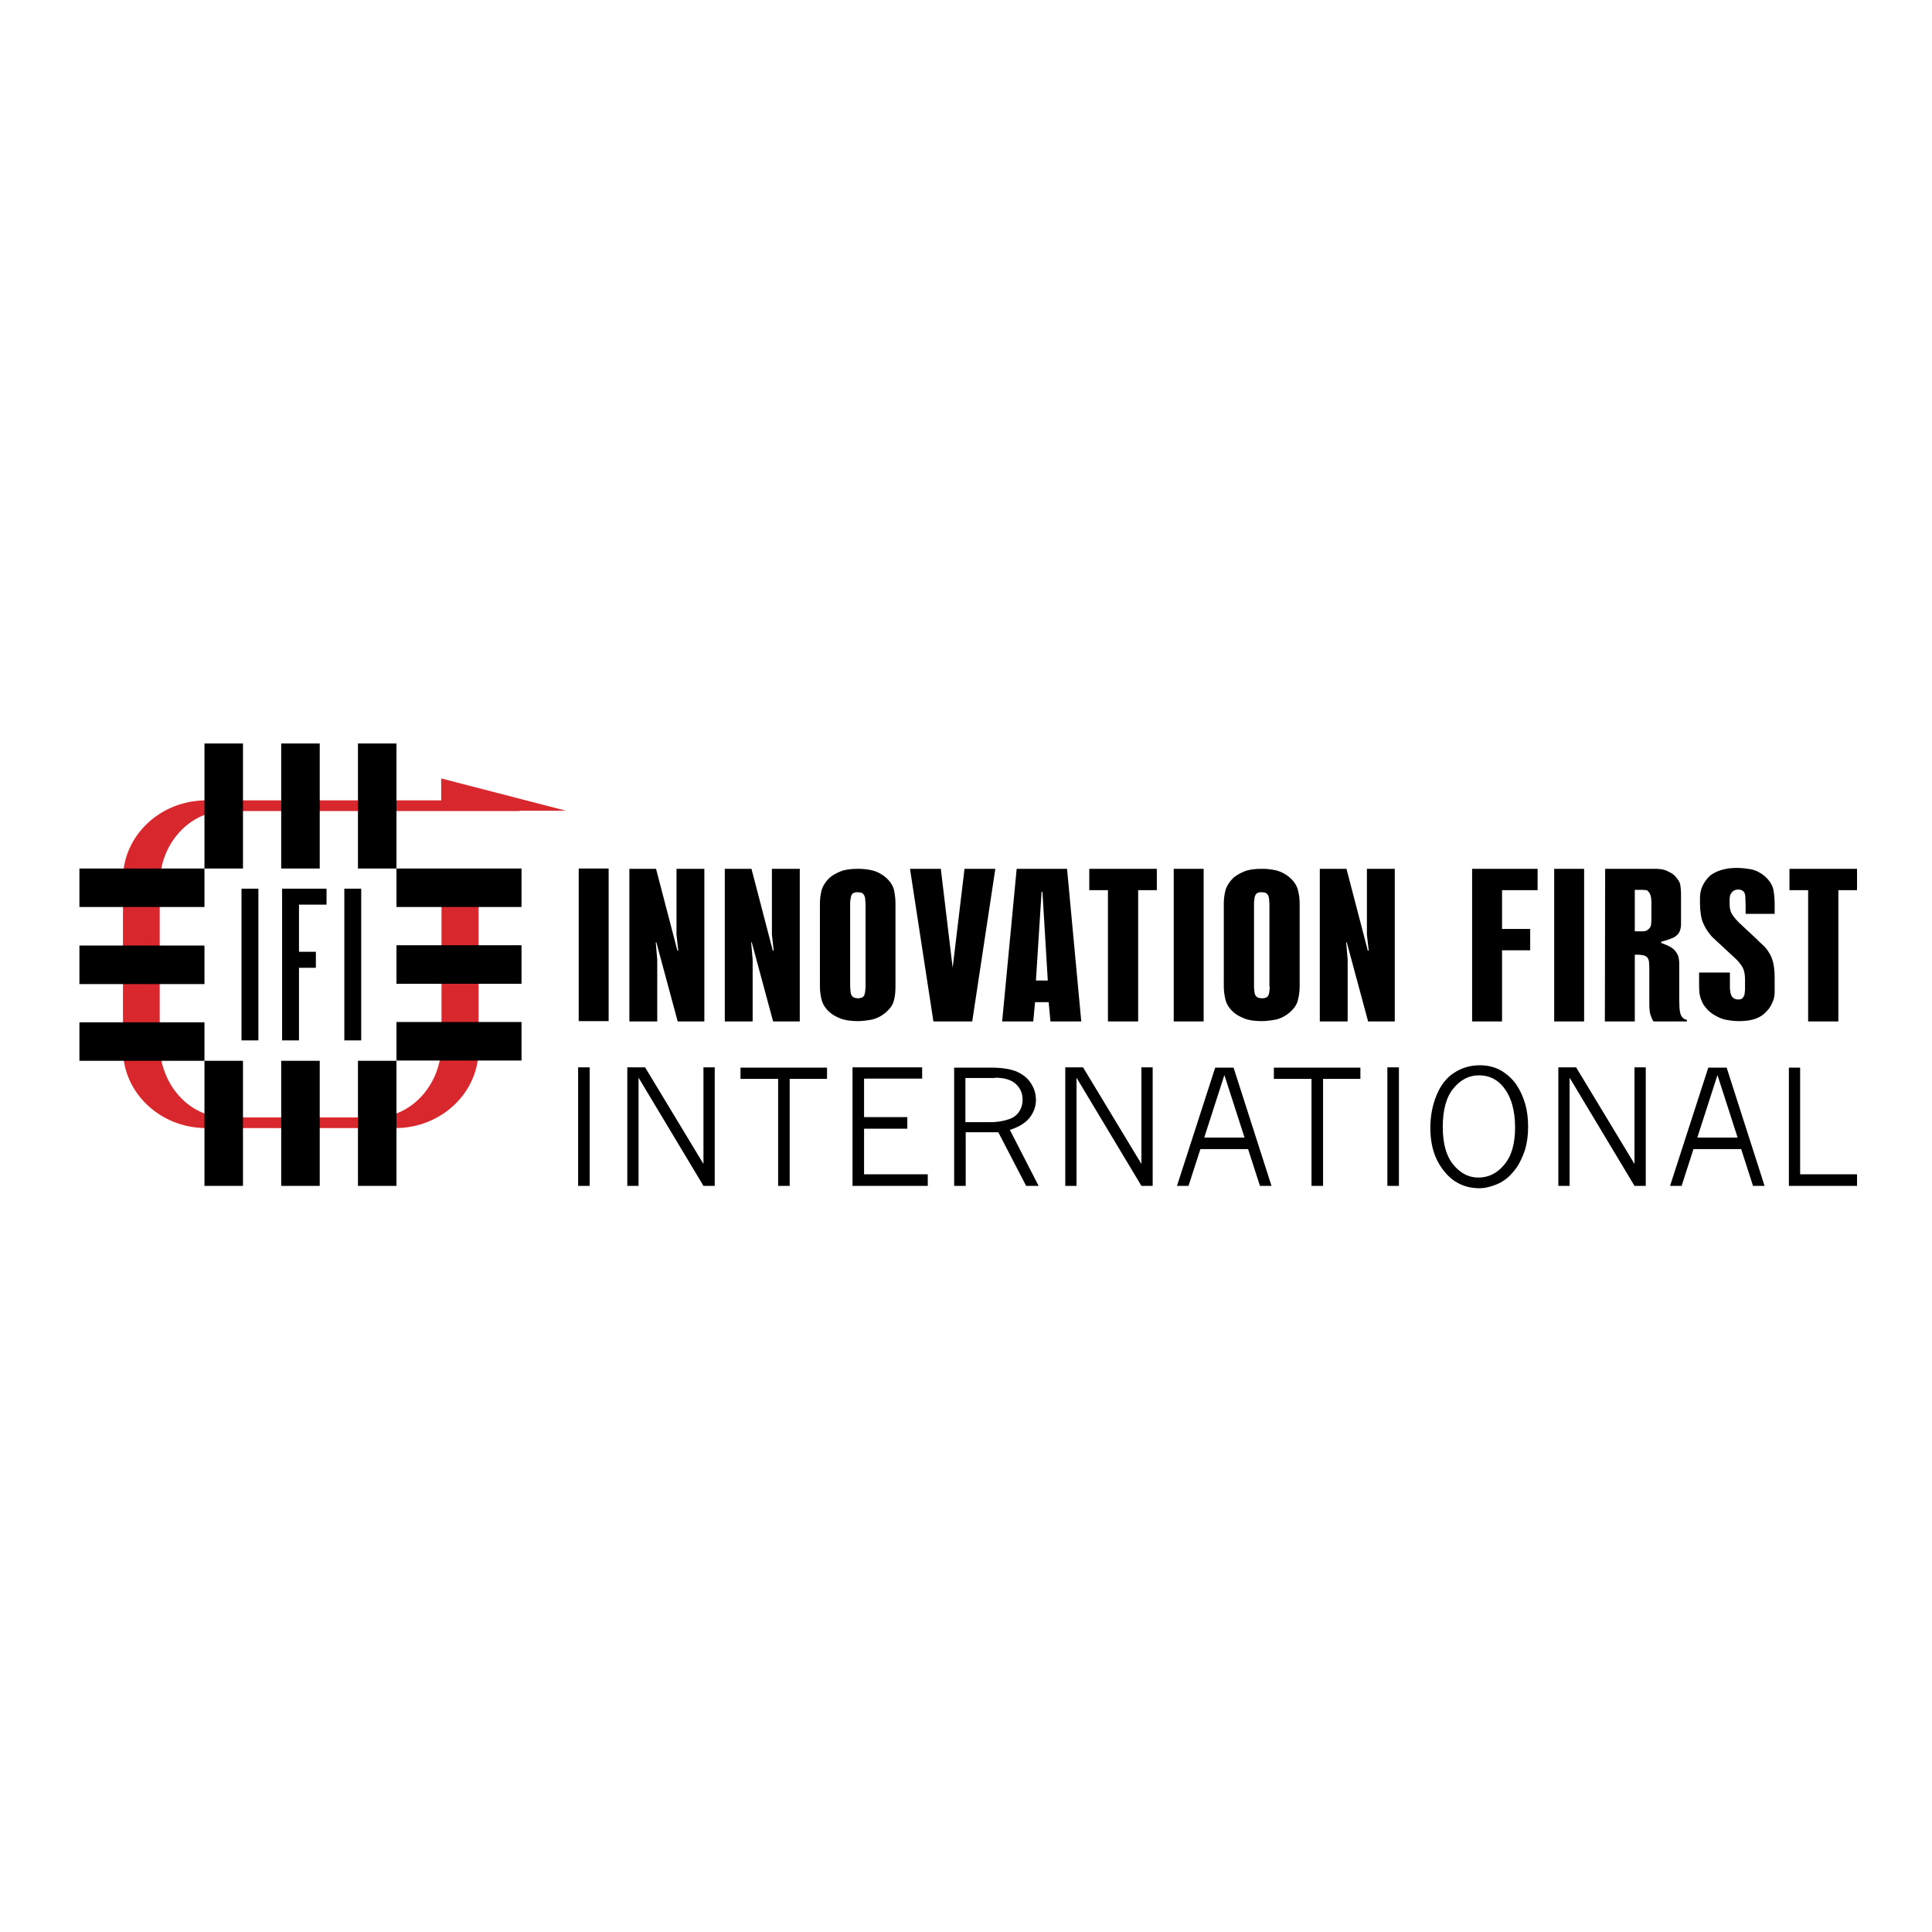
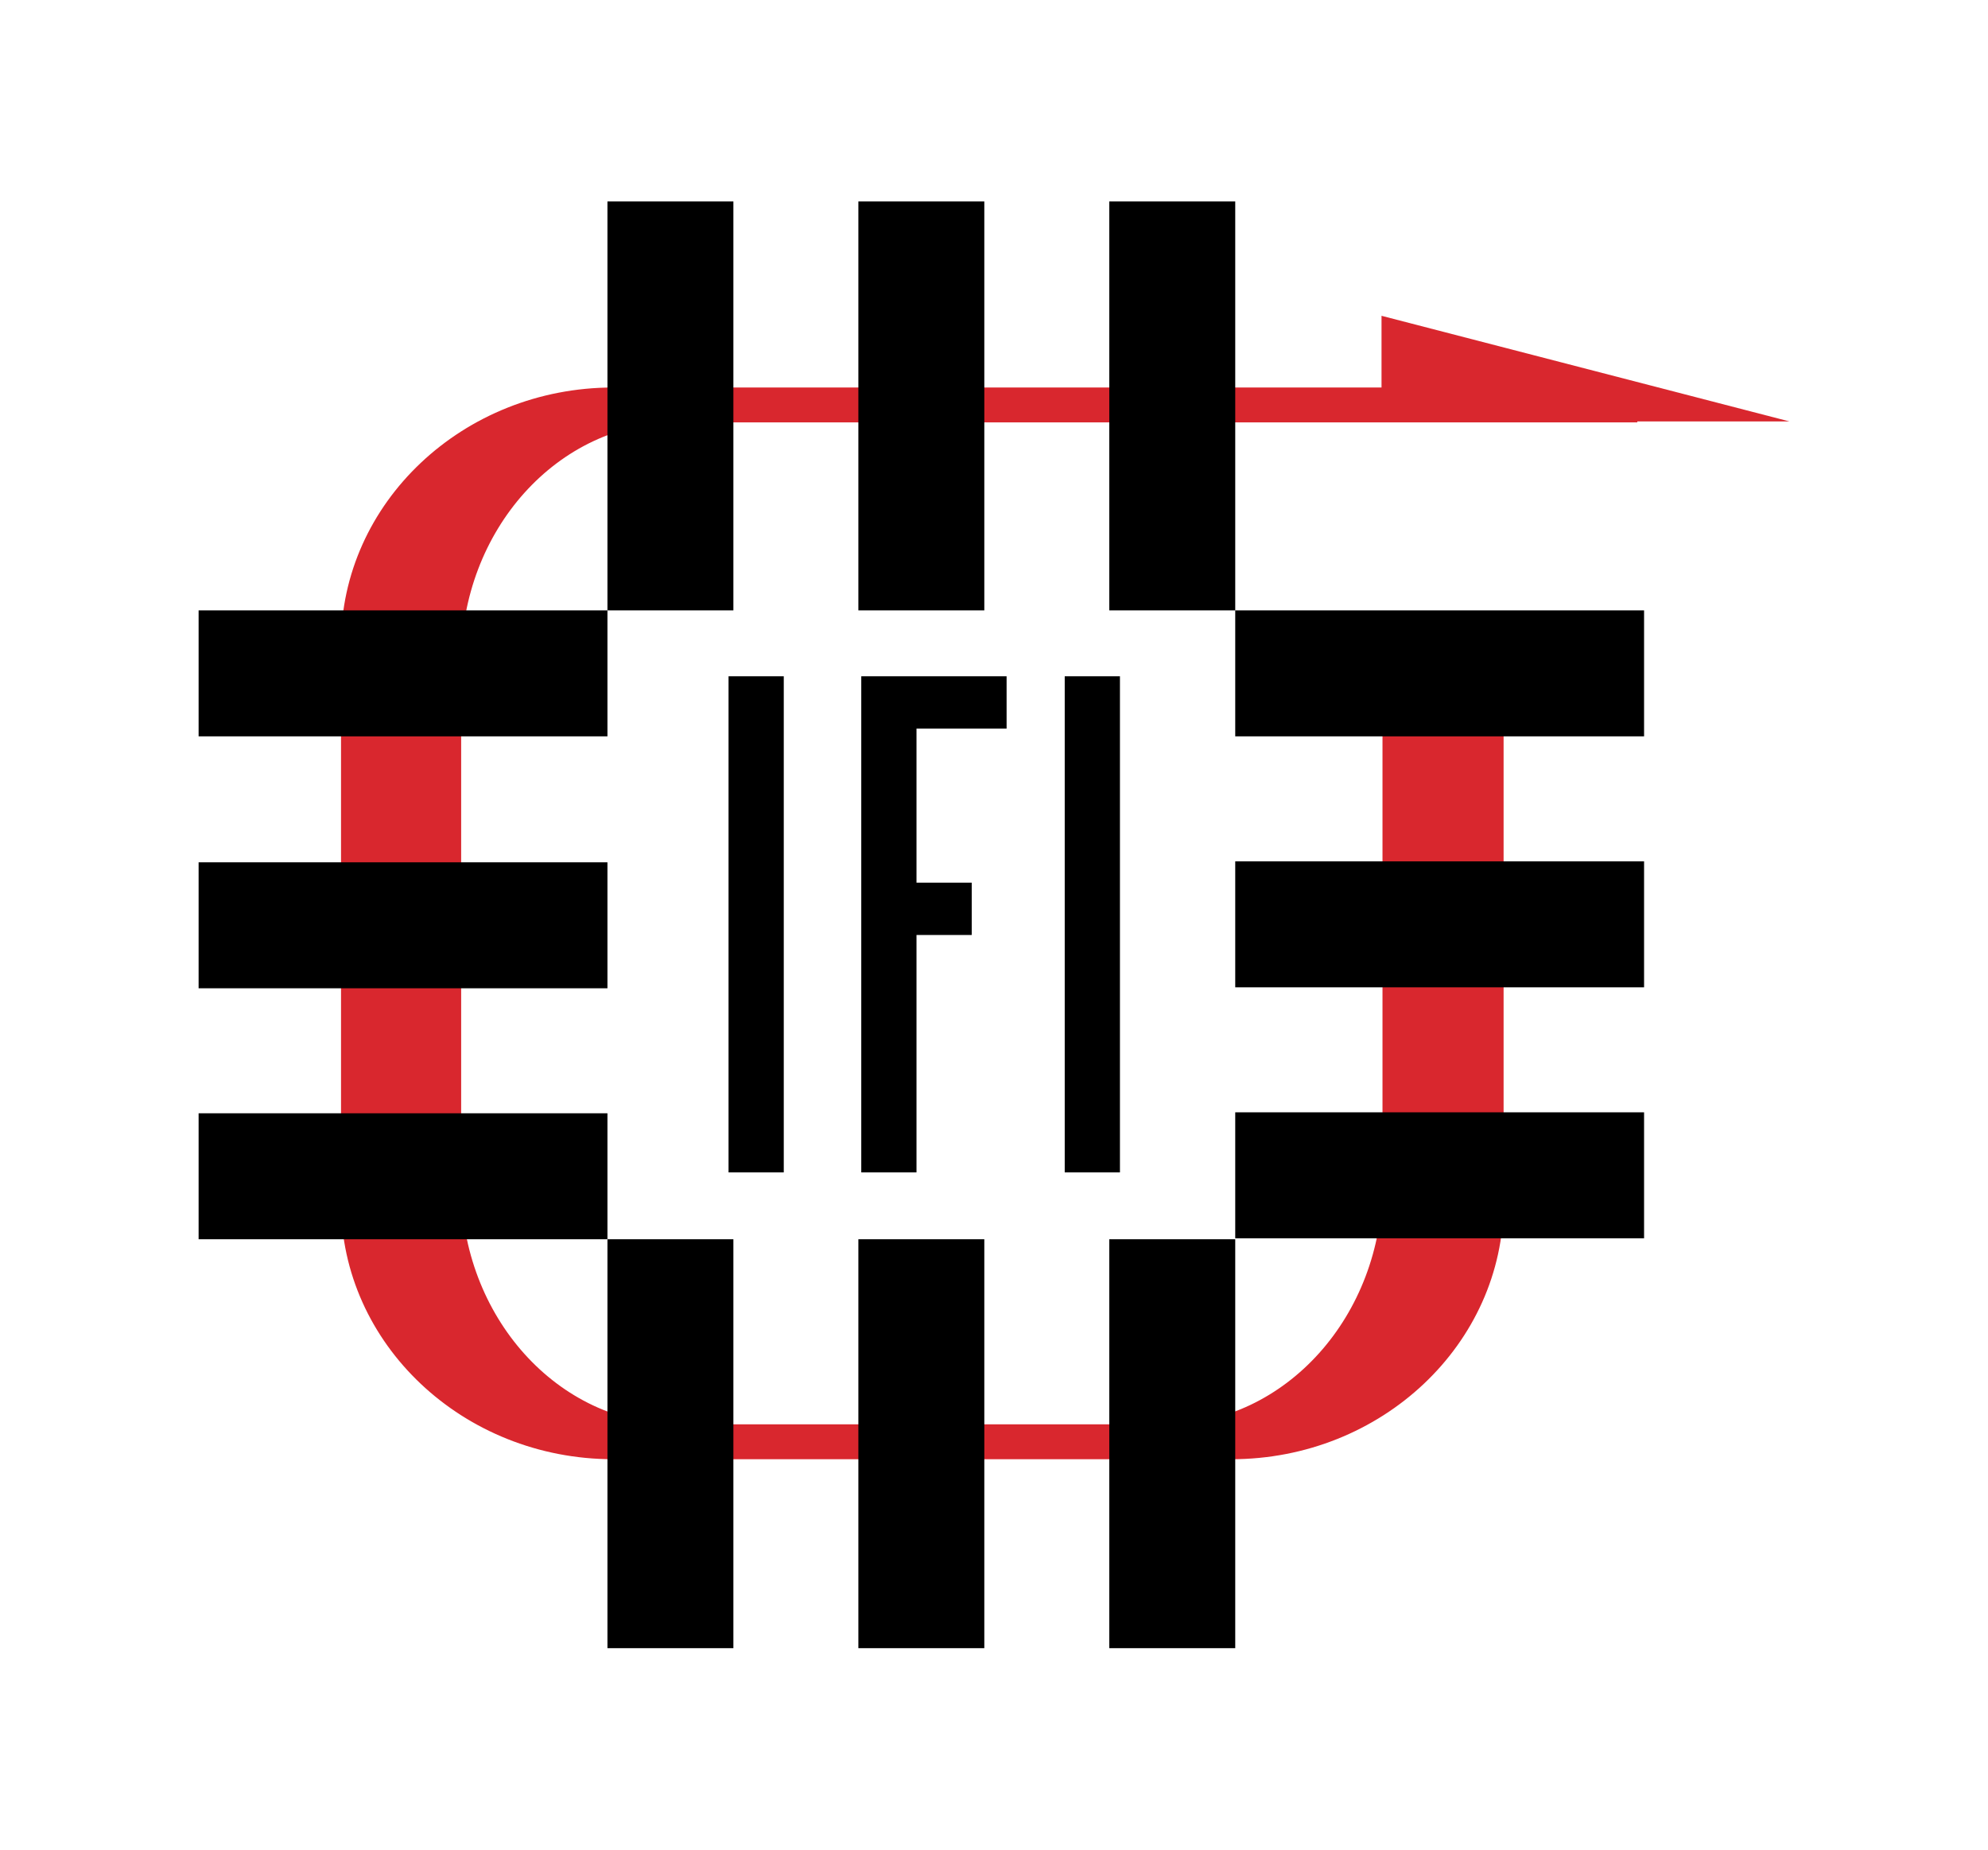
- <svg xmlns="http://www.w3.org/2000/svg" version="1.1" id="layer" x="0px" y="0px" viewBox="-153 -46 652 652" style="enable-background:new -153 -46 652 652;" xml:space="preserve">
-   <style type="text/css">
- 	.st0{fill:#D9272E;}
- </style>
-   <polygon class="st0" points="38,227.6 -4.1,216.7 -4.1,227.6 " />
-   <path class="st0" d="M8.5,247.3v60.9c0,14.6-12.6,26.5-28.1,26.5h-63.8c-15.5,0-28.1-11.9-28.1-26.5v-57.6  c0-14.6,12.6-26.5,28.1-26.5h57.3h48.4v3.6h-48.6h-50.5c-12.3,0-22.3,11.1-22.3,24.8v53.8c0,13.7,10,24.8,22.3,24.8h50.5  C-14,331-4,319.9-4,306.2v-59" />
-   <path d="M42.3,247.1h10.1v51.5H42.3V247.1z M84.7,298.7v-51.5h-9.4v22.2l0.6,5.4h-0.3l-7.2-27.6h-9v51.5h9.4v-20.8l-0.5-5.9h0.2  l7.2,26.7H84.7z M116.9,298.7v-51.5h-9.4v22.2l0.6,5.4h-0.3l-7.2-27.6h-9v51.5h9.4v-20.8l-0.5-5.9h0.2l7.2,26.7H116.9z M149.2,258.9  c0-1.6-0.2-3.1-0.5-4.6c-0.4-1.5-1.3-2.9-2.8-4.2c-1.4-1.2-3-2-4.7-2.4c-1.7-0.4-3.3-0.5-4.7-0.5c-2.5,0-4.5,0.3-5.9,0.9  c-1.5,0.6-2.6,1.3-3.5,2c-1.4,1.3-2.3,2.7-2.8,4.2c-0.4,1.5-0.6,3.1-0.6,4.6v28c0,1.5,0.2,3.1,0.6,4.6c0.4,1.5,1.3,2.9,2.8,4.2  c0.8,0.7,2,1.4,3.5,2c1.5,0.6,3.5,0.9,5.9,0.9c1.4,0,3-0.2,4.7-0.5c1.7-0.4,3.3-1.2,4.7-2.4c1.5-1.3,2.5-2.7,2.8-4.2  c0.4-1.5,0.5-3,0.5-4.6V258.9z M139.1,287c0,0.3,0,0.7-0.1,1.2c0,0.5-0.1,0.9-0.2,1.3c-0.2,0.7-0.6,1.1-1.1,1.2  c-0.5,0.2-0.9,0.2-1.2,0.2c-0.3,0-0.8-0.1-1.2-0.2c-0.5-0.2-0.9-0.6-1.1-1.2c-0.1-0.3-0.2-0.8-0.2-1.3c0-0.5-0.1-0.9-0.1-1.2v-28.1  c0-0.3,0-0.7,0.1-1.2s0.1-0.9,0.2-1.2c0.2-0.7,0.6-1.1,1-1.2c0.4-0.2,0.9-0.2,1.3-0.2c0.4,0,0.9,0.1,1.3,0.2c0.4,0.2,0.8,0.6,1,1.2  c0.1,0.3,0.2,0.7,0.2,1.2c0,0.5,0.1,0.9,0.1,1.2V287z M175.1,298.7l7.8-51.5h-10.4l-4,33.4l-4-33.4h-10.4l7.9,51.5H175.1z   M211.9,298.7l-4.8-51.5h-17l-4.9,51.5h10.5l0.6-6.5h4.6l0.6,6.5H211.9z M196.6,284.9l1.9-29.9h0.3l1.8,29.9H196.6z M231.1,298.7  v-44.3h6.3v-7.2h-22.8v7.2h6.3v44.3H231.1z M243.1,298.7h10.1v-51.5h-10.1V298.7z M285.6,258.9c0-1.6-0.2-3.1-0.6-4.6  c-0.4-1.5-1.3-2.9-2.8-4.2c-1.4-1.2-3-2-4.7-2.4c-1.7-0.4-3.3-0.5-4.7-0.5c-2.5,0-4.5,0.3-5.9,0.9c-1.5,0.6-2.6,1.3-3.5,2  c-1.4,1.3-2.3,2.7-2.8,4.2c-0.4,1.5-0.6,3.1-0.6,4.6v28c0,1.5,0.2,3.1,0.6,4.6c0.4,1.5,1.3,2.9,2.8,4.2c0.8,0.7,2,1.4,3.5,2  c1.5,0.6,3.5,0.9,5.9,0.9c1.4,0,3-0.2,4.7-0.5c1.7-0.4,3.3-1.2,4.7-2.4c1.5-1.3,2.5-2.7,2.8-4.2c0.4-1.5,0.6-3,0.6-4.6V258.9z   M275.5,287c0,0.3,0,0.7-0.1,1.2c0,0.5-0.1,0.9-0.2,1.3c-0.2,0.7-0.6,1.1-1.1,1.2c-0.5,0.2-0.9,0.2-1.3,0.2c-0.3,0-0.8-0.1-1.2-0.2  c-0.5-0.2-0.9-0.6-1.1-1.2c-0.1-0.3-0.2-0.8-0.2-1.3c-0.1-0.5-0.1-0.9-0.1-1.2v-28.1c0-0.3,0-0.7,0.1-1.2c0-0.5,0.1-0.9,0.2-1.2  c0.2-0.7,0.6-1.1,1-1.2c0.4-0.2,0.9-0.2,1.3-0.2c0.4,0,0.9,0.1,1.3,0.2c0.4,0.2,0.8,0.6,1,1.2c0.1,0.3,0.2,0.7,0.2,1.2  c0,0.5,0.1,0.9,0.1,1.2V287z M317.7,298.7v-51.5h-9.4v22.2l0.6,5.4h-0.3l-7.2-27.6h-9v51.5h9.4v-20.8l-0.5-5.9h0.2l7.2,26.7H317.7z   M353.9,298.7v-24h9.5v-7.2h-9.5v-13.1h12v-7.2h-22.1v51.5H353.9z M371.5,298.7h10.1v-51.5h-10.1V298.7z M416.3,298.7v-0.5  c-0.5-0.1-1-0.4-1.3-0.6c-0.3-0.3-0.6-0.7-0.8-1.2c-0.2-0.5-0.3-1.2-0.4-2c0-0.8-0.1-1.8-0.1-3v-11v-1.5c0-0.5-0.1-1.1-0.2-1.7  c-0.1-0.6-0.4-1.2-0.8-1.8c-0.4-0.6-0.9-1.1-1.6-1.6c-0.5-0.3-1.2-0.7-2-1c-0.8-0.3-1.3-0.5-1.5-0.6v-0.4c0.5-0.1,1.2-0.3,2.1-0.6  c0.9-0.3,1.6-0.6,2.1-0.8c1.1-0.6,1.8-1.4,2.1-2.2c0.3-0.8,0.4-1.6,0.4-2.3v-10.4c0-0.9-0.1-1.7-0.2-2.6s-0.5-1.7-1.2-2.5  c-0.5-0.7-1.1-1.3-1.8-1.7c-0.7-0.4-1.3-0.7-2-1c-0.7-0.2-1.3-0.4-1.9-0.4c-0.6-0.1-1.1-0.1-1.5-0.1h-17l-0.1,51.5h10.1v-22.5h1.4  c0.5,0,1,0.1,1.5,0.2c0.5,0.1,0.9,0.3,1.2,0.6c0.4,0.4,0.6,0.9,0.7,1.6c0,0.7,0.1,1.3,0.1,1.7v12.3c0,1.7,0.1,3,0.4,3.9  c0.3,0.9,0.6,1.6,1,2.2H416.3z M398.7,268.4v-14.1h2.5c0.5,0,1,0.1,1.4,0.1c0.4,0.1,0.8,0.5,1.2,1.2c0.1,0.2,0.2,0.5,0.3,0.9  c0.1,0.4,0.2,1,0.2,1.8v6c0,0.5,0,1-0.1,1.6c0,0.6-0.3,1.2-0.9,1.7c-0.4,0.3-0.7,0.6-1.1,0.6c-0.4,0.1-0.8,0.1-1.2,0.1H398.7z   M420.4,282.3v3.8c0,0.9,0,1.9,0.1,2.8c0.1,0.9,0.3,1.8,0.7,2.7c0.3,0.9,0.8,1.7,1.5,2.5c0.6,0.8,1.5,1.6,2.6,2.3  c1.5,0.9,3,1.6,4.5,1.8c1.5,0.3,2.9,0.4,4.2,0.4c1.8,0,3.4-0.2,4.8-0.6c1.4-0.4,2.8-1.1,4-2.3c0.8-0.8,1.4-1.5,1.8-2.3  c0.4-0.8,0.8-1.6,1-2.3c0.2-0.8,0.3-1.5,0.3-2.2c0-0.7,0-1.5,0-2.2v-2.8c0-2-0.2-3.7-0.5-5c-0.3-1.3-0.8-2.5-1.4-3.4  c-0.6-1-1.2-1.8-2-2.5c-0.8-0.7-1.5-1.4-2.3-2.2l-5.9-5.5c-0.7-0.7-1.4-1.5-2.1-2.5c-0.7-1-1-2.2-1-3.7v-1.1c0-0.6,0-1.1,0.1-1.5  c0-0.4,0.3-0.9,0.7-1.4c0.5-0.6,1.2-0.9,2-0.9c0.6,0,1.1,0.1,1.4,0.3c0.3,0.2,0.6,0.4,0.7,0.6c0.2,0.4,0.4,0.9,0.4,1.6  c0,0.7,0.1,1.6,0.1,2.9v2.8h9.8v-3c0-1.7-0.1-3.3-0.4-5c-0.3-1.6-1.2-3.1-2.8-4.6c-1.4-1.2-2.9-2-4.6-2.4c-1.7-0.3-3.3-0.5-4.8-0.5  c-0.6,0-1.3,0-2.1,0.1c-0.8,0-1.7,0.2-2.5,0.4c-0.9,0.2-1.8,0.5-2.6,0.9c-0.9,0.4-1.7,0.9-2.4,1.6c-0.8,0.8-1.5,1.8-2.1,3  c-0.6,1.2-0.9,2.6-0.9,4.1v1.9c0,1.2,0.1,2.5,0.3,3.8c0.2,1.4,0.6,2.7,1.4,4.1c0.4,0.8,0.9,1.5,1.5,2.3c0.6,0.8,1.3,1.5,2,2.1l7,6.5  c1,1,1.7,1.9,2.2,2.8c0.5,0.9,0.8,2.3,0.8,4v1.9v0.6c0,0.3,0,0.6,0,1c0,0.4-0.1,0.7-0.1,1c0,0.3-0.1,0.6-0.1,0.8  c-0.2,0.4-0.4,0.8-0.7,1.1c-0.3,0.3-0.8,0.4-1.4,0.4c-0.7,0-1.2-0.2-1.6-0.5c-0.4-0.3-0.7-0.7-0.8-1.1c-0.1-0.2-0.2-0.6-0.3-1.2  c-0.1-0.6-0.1-1.5-0.1-2.8v-3.5H420.4z M467.4,298.7v-44.3h6.3v-7.2h-22.8v7.2h6.3v44.3H467.4z M42.1,354.2h3.9v-40h-3.9V354.2z   M58.6,354.2h3.9v-36.5l21.9,36.5h3.8v-40h-3.8v32.6l-19.7-32.6h-6V354.2z M96.9,318.1h12.7v36.1h3.9v-36.1h12.6v-3.8H96.9V318.1z   M134.7,354.2h25.4v-3.9h-21.5v-15.4h14.6v-3.9h-14.6v-13h19.6v-3.8h-23.5V354.2z M169,354.2h3.9v-18.1h11l9.4,18.1h4.2l-9.7-18.9  c2.9-0.9,5.1-2.2,6.6-4c1.4-1.8,2.2-3.8,2.2-6.1c0-2.1-0.6-4-1.8-5.8c-1.2-1.8-2.9-3-5-3.9c-2.1-0.8-4.9-1.2-8.4-1.2H169V354.2z   M182.8,317.7c3.1,0,5.5,0.7,7,2.1c1.5,1.4,2.3,3.1,2.3,5.3c0,1.5-0.4,2.9-1.2,4.1c-0.8,1.2-1.9,2-3.4,2.5c-2,0.7-4.1,1-6.2,1h-8.5  v-14.9H182.8z M206.4,354.2h3.9v-36.5l21.9,36.5h3.8v-40h-3.8v32.6l-19.7-32.6h-6V354.2z M244.2,354.2h3.9l4-12.4h16.1l4,12.4h3.9  l-12.8-39.9h-6.2L244.2,354.2z M267,337.9h-13.6l6.8-21.1L267,337.9z M276.9,318.1h12.7v36.1h3.9v-36.1h12.6v-3.8h-29.2V318.1z   M315.2,354.2h3.9v-40h-3.9V354.2z M346.3,355c1.4,0,3-0.3,4.7-0.9c1.8-0.6,3.3-1.4,4.7-2.6c1.1-0.9,2.1-2.1,3.2-3.6  c1-1.5,1.9-3.4,2.7-5.7c0.7-2.3,1.1-4.9,1.1-7.9c0-2.8-0.3-5.4-1-7.8c-0.7-2.4-1.7-4.6-3-6.5c-1.3-1.9-3.1-3.5-5.1-4.7  c-2.1-1.2-4.5-1.8-7.2-1.8c-3.1,0-6,0.8-8.6,2.5c-2.6,1.6-4.6,4.2-6,7.6c-1.4,3.4-2.1,7.1-2.1,11c0,6.3,1.7,11.4,5.3,15.4  C337.9,353.3,341.7,355,346.3,355 M345.9,351.4c-3.2,0-6-1.4-8.4-4.3s-3.6-7.1-3.6-12.8c0-5.8,1.2-10.1,3.6-13  c2.4-2.9,5.2-4.4,8.6-4.4c3.4,0,6.1,1.3,8.2,3.9c2.7,3.3,4,7.9,4,13.7c0,5.5-1.2,9.7-3.7,12.6C352.3,349.9,349.4,351.4,345.9,351.4   M372.8,354.2h3.9v-36.5l21.9,36.5h3.8v-40h-3.8v32.6l-19.7-32.6h-6V354.2z M410.6,354.2h3.9l4-12.4h16.1l4,12.4h3.9l-12.8-39.9  h-6.2L410.6,354.2z M433.4,337.9h-13.6l6.8-21.1L433.4,337.9z M450.7,354.2h23v-3.9h-19.2v-36h-3.8V354.2z M-32.2,204.9h13v42.2h-13  V204.9z M-45.1,204.9h-13v42.2h13V204.9z M-71,204.9h-13v42.2h13V204.9z M-19.2,260.1H23v-13h-42.2V260.1z M-19.2,286H23v-13h-42.2  V286z M-19.2,311.9H23v-13h-42.2V311.9z M-32.2,354.2h13v-42.2h-13V354.2z M-58.1,354.2h13v-42.2h-13V354.2z M-84,354.2h13v-42.2  h-13V354.2z M-84,247.1h-42.2v13H-84V247.1z M-84,273.1h-42.2v13H-84V273.1z M-84,299h-42.2v13H-84V299z M-71.5,305.1h5.7v-51.2  h-5.7V305.1z M-52.1,305.1v-24.5h5.7v-5.4h-5.7v-15.9h9.3v-5.4h-15v51.2H-52.1z M-36.8,305.1h5.7v-51.2h-5.7V305.1z" />
+ <svg xmlns="http://www.w3.org/2000/svg" version="1.1" width="205.2" height="190.874" viewBox="0 0 205.2 190.874" xml:space="preserve">
+   <defs>
+ </defs>
+   <g transform="matrix(1 0 0 1 163.65 38.04)" id="gGLFtNx0HFNYbR-3PHS8D">
+     <path style="stroke: none; stroke-width: 1; stroke-dasharray: none; stroke-linecap: butt; stroke-dashoffset: 0; stroke-linejoin: miter; stroke-miterlimit: 4; fill: rgb(217,39,46); fill-rule: nonzero; opacity: 1;" vector-effect="non-scaling-stroke" transform=" translate(-16.95, -222.15)" d="M 38 227.6 L -4.1 216.7 L -4.1 227.6 z" stroke-linecap="round" />
+   </g>
+   <g transform="matrix(1 0 0 1 102.1 95.29)" id="HWnsgIDsIxCVj_P6bGy3g">
+     <path style="stroke: none; stroke-width: 1; stroke-dasharray: none; stroke-linecap: butt; stroke-dashoffset: 0; stroke-linejoin: miter; stroke-miterlimit: 4; fill: rgb(217,39,46); fill-rule: nonzero; opacity: 1;" vector-effect="non-scaling-stroke" transform=" translate(44.6, -279.4)" d="M 8.5 247.3 L 8.5 308.2 C 8.5 322.8 -4.1 334.7 -19.6 334.7 L -83.4 334.7 C -98.9 334.7 -111.5 322.8 -111.5 308.2 L -111.5 250.6 C -111.5 236 -98.9 224.1 -83.4 224.1 L -26.1 224.1 L 22.3 224.1 L 22.3 227.7 L -26.3 227.7 L -76.8 227.7 C -89.1 227.7 -99.1 238.8 -99.1 252.5 L -99.1 306.3 C -99.1 320 -89.1 331.1 -76.8 331.1 L -26.3 331.1 C -14 331 -4 319.9 -4 306.2 L -4 247.2" stroke-linecap="round" />
+   </g>
+   <g transform="matrix(1 0 0 1 95.1 95.44)" id="268TDg-pM2DcrJlZ4pTvF">
+     <path style="stroke: none; stroke-width: 1; stroke-dasharray: none; stroke-linecap: butt; stroke-dashoffset: 0; stroke-linejoin: miter; stroke-miterlimit: 4; fill: rgb(0,0,0); fill-rule: nonzero; opacity: 1;" vector-effect="non-scaling-stroke" transform=" translate(-74.6, -74.65)" d="M 94 42.2 L 107 42.2 L 107 0 L 94 0 z M 81.1 0 L 68.1 0 L 68.1 42.2 L 81.1 42.2 z M 55.2 0 L 42.2 0 L 42.2 42.2 L 55.2 42.2 z M 107 55.2 L 149.2 55.2 L 149.2 42.2 L 107 42.2 z M 107 81.1 L 149.2 81.1 L 149.2 68.1 L 107 68.1 z M 107 107 L 149.2 107 L 149.2 94 L 107 94 z M 94 149.3 L 107 149.3 L 107 107.1 L 94 107.1 z M 68.1 149.3 L 81.1 149.3 L 81.1 107.1 L 68.1 107.1 z M 42.2 149.3 L 55.2 149.3 L 55.2 107.1 L 42.2 107.1 z M 42.2 42.2 L 0 42.2 L 0 55.2 L 42.2 55.2 z M 42.2 68.2 L 0 68.2 L 0 81.2 L 42.2 81.2 z M 42.2 94.1 L 0 94.1 L 0 107.1 L 42.2 107.1 z M 54.7 100.2 L 60.4 100.2 L 60.4 49 L 54.7 49 z M 74.1 100.2 L 74.1 75.7 L 79.8 75.7 L 79.8 70.3 L 74.1 70.3 L 74.1 54.4 L 83.4 54.4 L 83.4 49 L 68.4 49 L 68.4 100.2 z M 89.4 100.2 L 95.1 100.2 L 95.1 49 L 89.4 49 z" stroke-linecap="round" />
+   </g>
</svg>
